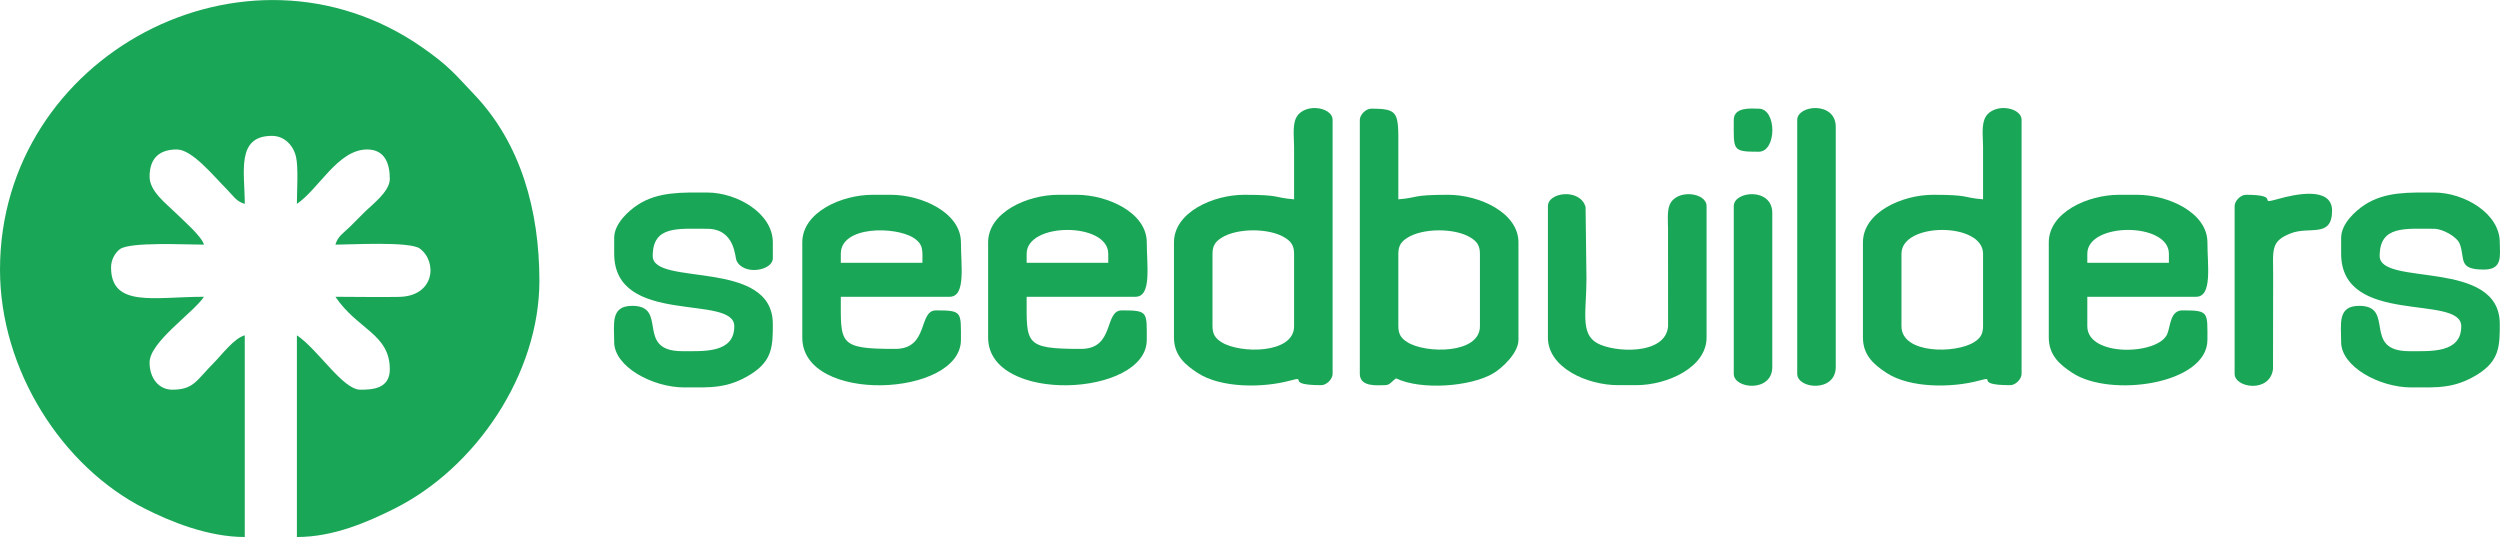
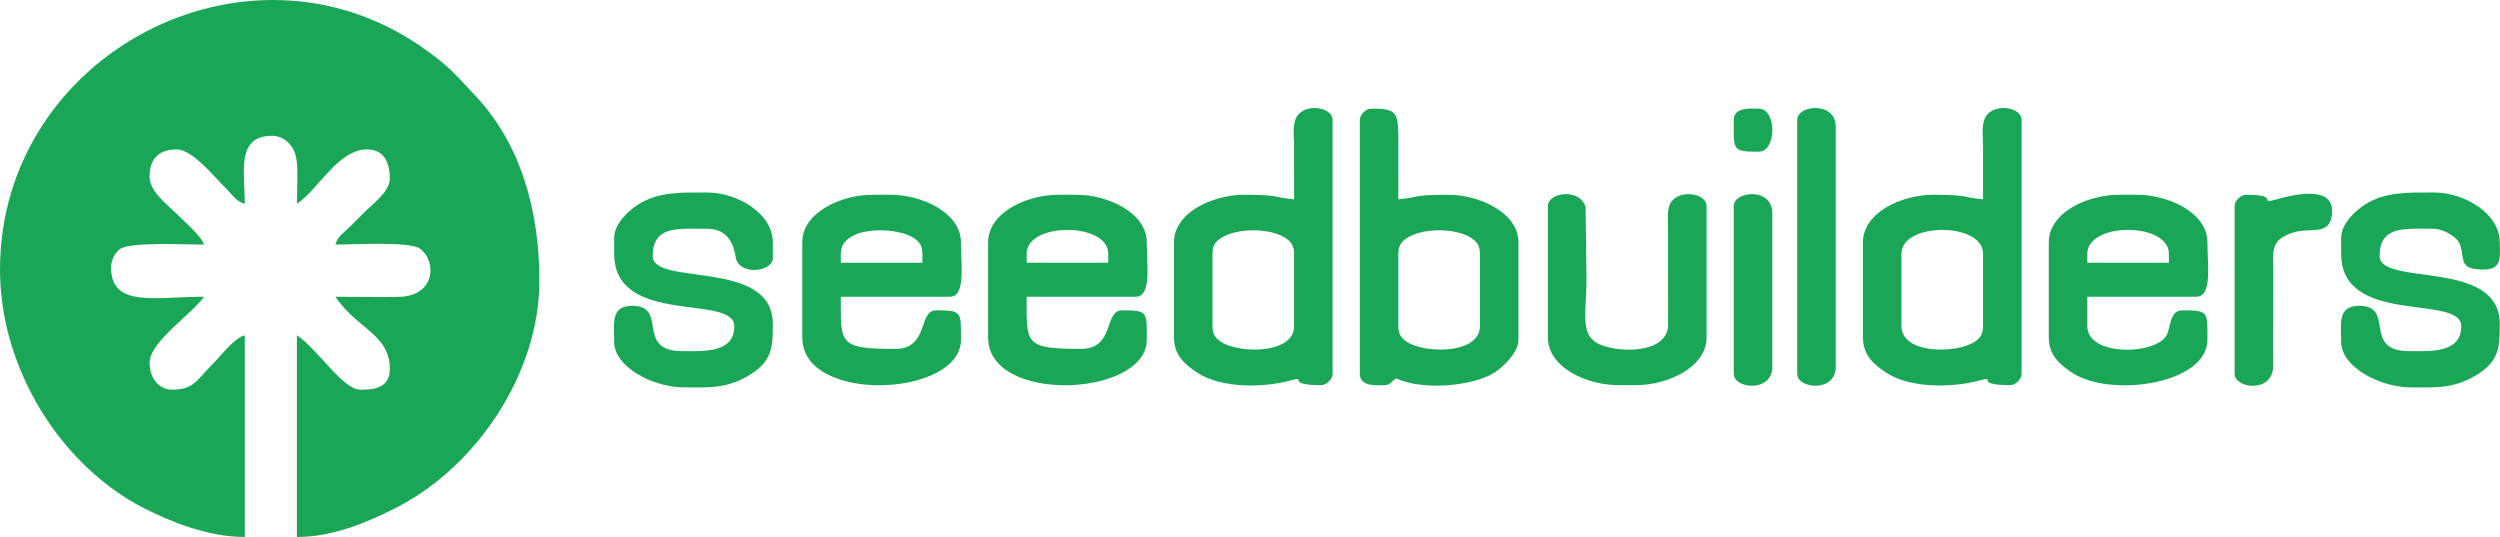
- <svg xmlns="http://www.w3.org/2000/svg" xml:space="preserve" width="9.301in" height="1.998in" version="1.1" style="shape-rendering:geometricPrecision; text-rendering:geometricPrecision; image-rendering:optimizeQuality; fill-rule:evenodd; clip-rule:evenodd" viewBox="0 0 9220.11 1980.4">
+ <svg xmlns="http://www.w3.org/2000/svg" width="892.902" height="191.787" viewBox="0 0 9220.11 1980.4" shape-rendering="geometricPrecision" text-rendering="geometricPrecision" image-rendering="optimizeQuality" fill-rule="evenodd" clip-rule="evenodd">
  <defs>
-     <style type="text/css">
-    
-     .fil0 {fill:#1AA657}
-    
-   </style>
+     <style>
+       .fil0{fill:#1aa657}
+     </style>
  </defs>
  <g id="Layer_x0020_1">
    <g id="_1088306048">
-       <path class="fil0" d="M-0 994.11c0,370.96 229.55,727.02 532.03,880.55 94.21,47.81 233.73,105.74 370.68,105.74l0 -743.89c-39.5,10.55 -85.42,72.88 -114.93,102.39 -62.66,62.66 -72.53,98.21 -152.53,98.21 -48.27,0 -83.59,-40.81 -83.59,-100.3 0,-75.79 160.06,-181.84 200.6,-242.39 -183.21,0 -342.69,41.24 -342.69,-108.66 0,-28.69 15.97,-55.15 33.04,-67.25 38.49,-27.28 242.79,-16.33 309.65,-16.33 -8.39,-31.43 -80.48,-93.01 -106.57,-119.1 -31.27,-31.28 -94.03,-77.14 -94.03,-131.65 0,-70.21 38.44,-100.3 100.3,-100.3 56.66,0 133.51,95.61 185.97,148.36 21.07,21.2 33.78,43.96 64.78,52.24 0,-117.15 -32.69,-250.75 100.3,-250.75 47.12,0 79.62,36.44 88.94,78.23 8.77,39.35 3,127.4 3,172.52 80.43,-53.85 151.16,-200.6 259.11,-200.6 66.41,0 83.59,54.01 83.59,108.65 0,46.84 -65.7,94.96 -94.03,123.3 -20.14,20.14 -34.15,34.25 -54.33,54.33 -21.19,21.07 -43.96,33.77 -52.23,64.78 53.71,0 274.77,-12.96 311.45,14.52 65.32,48.94 54.95,175.71 -77.01,178.13 -77.27,1.42 -156.88,-0.41 -234.44,-0.41 80.63,120.43 200.6,137.17 200.6,267.47 0,72.86 -65.98,75.23 -108.66,75.23 -65.01,0 -155.51,-148.01 -234.04,-200.6l0 743.89c136.35,0 261.78,-56.02 356.64,-103.06 305.37,-151.47 537.72,-500.55 537.72,-841.43 0,-259.75 -68.47,-507.16 -240.31,-687.48 -69.56,-73 -91.51,-104.15 -193.06,-174.71 -648.94,-450.88 -1555.94,30.13 -1555.94,820.4z" />
-       <path class="fil0" d="M7012.71 1203.08l0 -267.48c0,-116.93 300.9,-116.93 300.9,0l0 267.48c0,32.28 -13.32,46.14 -33.19,58.75 -67.53,42.82 -267.71,44.17 -267.71,-58.75zm300.9 -468.08c-78.14,-6.49 -47.5,-16.71 -183.88,-16.71 -114.9,0 -259.12,64.51 -259.12,175.53l0 351.05c0,67.26 43.82,101.88 87.04,130.29 86.17,56.64 241.33,55.49 340.7,28.54 72.08,-19.56 -24.27,16.7 115.56,16.7 19.5,0 41.8,-22.3 41.8,-41.79l0 -936.15c0,-51.96 -119.13,-66.58 -138.89,3.21 -8.2,28.96 -3.29,66.2 -3.22,97.08 0.17,64.08 0.01,128.18 0.01,192.25z" />
-       <path class="fil0" d="M4471.75 1203.08l0 -267.48c0,-32.28 13.32,-46.14 33.19,-58.75 57.69,-36.6 176.83,-36.6 234.51,0 19.87,12.61 33.2,26.47 33.2,58.75l0 267.48c0,102.92 -200.19,101.57 -267.71,58.75 -19.87,-12.61 -33.19,-26.47 -33.19,-58.75zm300.91 -468.08c-78.15,-6.49 -47.51,-16.71 -183.89,-16.71 -114.89,0 -259.12,64.51 -259.12,175.53l0 351.05c0,67.26 43.82,101.88 87.04,130.29 86.17,56.64 241.33,55.49 340.69,28.54 72.09,-19.56 -24.26,16.7 115.58,16.7 19.49,0 41.79,-22.3 41.79,-41.79l0 -936.15c0,-51.96 -119.12,-66.58 -138.89,3.21 -8.2,28.96 -3.29,66.2 -3.21,97.08 0.16,64.08 0.01,128.18 0.01,192.25z" />
-       <path class="fil0" d="M5157.14 1203.08l0 -267.48c0,-32.28 13.33,-46.14 33.2,-58.75 57.68,-36.6 176.82,-36.6 234.51,0 19.87,12.61 33.19,26.47 33.19,58.75l0 267.48c0,102.92 -200.19,101.57 -267.7,58.75 -19.87,-12.61 -33.2,-26.47 -33.2,-58.75zm-142.09 -760.62l0 936.15c0,50.06 66.55,41.79 91.94,41.79 20.1,0 24.57,-13.54 41.8,-25.08 92.84,44.55 275.08,30.59 357.94,-18.18 33.18,-19.53 93.41,-75.26 93.41,-123.9l0 -359.42c0,-110.01 -144.9,-175.53 -259.12,-175.53 -136.39,0 -105.74,10.22 -183.89,16.71 0,-64.07 -0.15,-128.17 0.01,-192.25 0.34,-128.21 1.51,-142.08 -100.31,-142.08 -19.49,0 -41.79,22.3 -41.79,41.79z" />
-       <path class="fil0" d="M3786.36 935.6c0,-116.93 300.9,-116.93 300.9,0l0 33.44 -300.9 0 0 -33.44zm-142.09 -41.79l0 351.05c0,247.06 585.08,219.23 585.08,8.36 0,-103.13 5.54,-108.66 -91.94,-108.66 -66.37,0 -24.99,142.09 -150.45,142.09 -211.12,0 -200.6,-19.18 -200.6,-192.24l401.2 0c60.75,0 41.79,-114.93 41.79,-200.6 0,-110.01 -144.88,-175.53 -259.1,-175.53l-66.87 0c-114.89,0 -259.11,64.51 -259.11,175.53z" />
-       <path class="fil0" d="M3100.97 935.6c0,-102.92 200.19,-101.57 267.71,-58.75 38.09,24.17 33.19,46.87 33.19,92.19l-300.9 0 0 -33.44zm-142.09 -41.79l0 351.05c0,247.06 585.09,219.23 585.09,8.36 0,-103.13 5.54,-108.66 -91.95,-108.66 -66.36,0 -24.99,142.09 -150.45,142.09 -211.13,0 -200.6,-19.18 -200.6,-192.24l401.2 0c60.75,0 41.8,-114.93 41.8,-200.6 0,-110.01 -144.89,-175.53 -259.11,-175.53l-66.87 0c-114.9,0 -259.12,64.51 -259.12,175.53z" />
-       <path class="fil0" d="M7698.1 935.6c0,-116.93 300.91,-116.93 300.91,0l0 33.44 -300.91 0 0 -33.44zm-142.09 -41.79l0 351.05c0,67.26 43.81,101.88 87.03,130.29 140.81,92.57 498.05,41.6 498.05,-121.92 0,-103.13 5.54,-108.66 -91.94,-108.66 -45.2,0 -43.91,56.13 -55.84,86.25 -31.2,78.84 -295.22,87.19 -295.22,-27.74l0 -108.66 401.21 0c60.74,0 41.79,-114.93 41.79,-200.6 0,-110.01 -144.88,-175.53 -259.1,-175.53l-66.87 0c-114.89,0 -259.1,64.51 -259.1,175.53z" />
-       <path class="fil0" d="M8634.25 877.1l0 58.5c0,269.49 442.99,146.84 442.99,267.48 0,99.95 -112.29,91.94 -192.24,91.94 -174.89,0 -49.58,-167.16 -183.89,-167.16 -81.13,0 -66.86,65.48 -66.86,133.73 0,90.11 140.37,167.17 259.1,167.17 95.28,0 158.35,5.11 244.28,-48.27 81.75,-50.77 81.69,-107.44 81.69,-185.77 0,-242.86 -442.99,-136.86 -442.99,-250.75 0,-112.3 91.79,-100.3 200.61,-100.3 31.8,0 84.62,29.13 94.73,55.72 20.87,54.85 -8.49,94.73 89.15,94.73 70.56,0 58.5,-52.18 58.5,-100.3 0,-107.51 -131.83,-183.89 -242.39,-183.89 -88.7,0 -179.64,-4.52 -255.67,45.24 -35.17,23.01 -87.02,70.06 -87.02,121.94z" />
-       <path class="fil0" d="M2265.13 877.1l0 58.5c0,269.49 442.99,146.84 442.99,267.48 0,99.95 -112.29,91.94 -192.24,91.94 -174.89,0 -49.58,-167.16 -183.89,-167.16 -81.13,0 -66.86,65.48 -66.86,133.73 0,90.11 140.37,167.17 259.1,167.17 95.28,0 158.35,5.11 244.29,-48.27 81.75,-50.77 81.69,-107.44 81.69,-185.77 0,-242.86 -442.99,-136.86 -442.99,-250.75 0,-112.3 91.79,-100.3 200.6,-100.3 103.48,0 102.35,104.46 108.39,117.29 26.66,56.52 134,37.04 134,-8.63l0 -58.51c0,-107.51 -131.83,-183.89 -242.39,-183.89 -88.7,0 -179.64,-4.52 -255.67,45.24 -35.16,23.01 -87.02,70.06 -87.02,121.94z" />
-       <path class="fil0" d="M5708.8 760.07l0 484.79c0,111.01 144.22,175.53 259.11,175.53l66.87 0c114.22,0 259.12,-65.52 259.12,-175.53l0 -484.79c0,-51.29 -113.36,-64.7 -136.81,-3.07 -8.86,23.31 -5.53,58.35 -5.34,86.6l0.23 359.64c-8.55,107.56 -200.1,97.58 -262.56,61.61 -61.98,-35.69 -38.51,-116.45 -38.51,-237.31l-3.21 -264.27c-19.76,-69.79 -138.89,-55.17 -138.89,-3.21z" />
-       <path class="fil0" d="M6628.23 442.45l0 936.15c0,56.29 142.09,69.54 142.09,-25.08l0 -886c0,-94.61 -142.09,-81.36 -142.09,-25.08z" />
-       <path class="fil0" d="M8241.39 760.07l0 618.53c0,52.24 129.72,71.75 141.59,-17.23l0.5 -342.19c-0.13,-99.93 -10.2,-129.88 66.42,-159.26 67.88,-26.04 150.9,18.52 150.9,-83.14 0,-92.49 -143.05,-58.66 -195.59,-43.97 -90.93,25.45 16.61,-14.54 -122.03,-14.54 -19.49,0 -41.8,22.3 -41.8,41.79z" />
-       <path class="fil0" d="M6394.19 760.07l0 618.53c0,56.29 142.09,69.54 142.09,-25.08l0 -568.38c0,-94.61 -142.09,-81.36 -142.09,-25.08z" />
-       <path class="fil0" d="M6394.19 442.45c0,111.74 -7.26,117.02 91.94,117.02 67.22,0 67.22,-158.8 0,-158.8 -25.39,0 -91.94,-8.27 -91.94,41.79z" />
+       <path class="fil0" d="M0 994.11c0 370.96 229.55 727.02 532.03 880.55 94.21 47.81 233.73 105.74 370.68 105.74v-743.89c-39.5 10.55-85.42 72.88-114.93 102.39-62.66 62.66-72.53 98.21-152.53 98.21-48.27 0-83.59-40.81-83.59-100.3 0-75.79 160.06-181.84 200.6-242.39-183.21 0-342.69 41.24-342.69-108.66 0-28.69 15.97-55.15 33.04-67.25 38.49-27.28 242.79-16.33 309.65-16.33-8.39-31.43-80.48-93.01-106.57-119.1-31.27-31.28-94.03-77.14-94.03-131.65 0-70.21 38.44-100.3 100.3-100.3 56.66 0 133.51 95.61 185.97 148.36 21.07 21.2 33.78 43.96 64.78 52.24 0-117.15-32.69-250.75 100.3-250.75 47.12 0 79.62 36.44 88.94 78.23 8.77 39.35 3 127.4 3 172.52 80.43-53.85 151.16-200.6 259.11-200.6 66.41 0 83.59 54.01 83.59 108.65 0 46.84-65.7 94.96-94.03 123.3-20.14 20.14-34.15 34.25-54.33 54.33-21.19 21.07-43.96 33.77-52.23 64.78 53.71 0 274.77-12.96 311.45 14.52 65.32 48.94 54.95 175.71-77.01 178.13-77.27 1.42-156.88-.41-234.44-.41 80.63 120.43 200.6 137.17 200.6 267.47 0 72.86-65.98 75.23-108.66 75.23-65.01 0-155.51-148.01-234.04-200.6v743.89c136.35 0 261.78-56.02 356.64-103.06 305.37-151.47 537.72-500.55 537.72-841.43 0-259.75-68.47-507.16-240.31-687.48-69.56-73-91.51-104.15-193.06-174.71C907.01-277.14.01 203.87.01 994.14zM7012.71 1203.08V935.6c0-116.93 300.9-116.93 300.9 0v267.48c0 32.28-13.32 46.14-33.19 58.75-67.53 42.82-267.71 44.17-267.71-58.75zM7313.61 735c-78.14-6.49-47.5-16.71-183.88-16.71-114.9 0-259.12 64.51-259.12 175.53v351.05c0 67.26 43.82 101.88 87.04 130.29 86.17 56.64 241.33 55.49 340.7 28.54 72.08-19.56-24.27 16.7 115.56 16.7 19.5 0 41.8-22.3 41.8-41.79V442.46c0-51.96-119.13-66.58-138.89 3.21-8.2 28.96-3.29 66.2-3.22 97.08.17 64.08.01 128.18.01 192.25zM4471.75 1203.08V935.6c0-32.28 13.32-46.14 33.19-58.75 57.69-36.6 176.83-36.6 234.51 0 19.87 12.61 33.2 26.47 33.2 58.75v267.48c0 102.92-200.19 101.57-267.71 58.75-19.87-12.61-33.19-26.47-33.19-58.75zM4772.66 735c-78.15-6.49-47.51-16.71-183.89-16.71-114.89 0-259.12 64.51-259.12 175.53v351.05c0 67.26 43.82 101.88 87.04 130.29 86.17 56.64 241.33 55.49 340.69 28.54 72.09-19.56-24.26 16.7 115.58 16.7 19.49 0 41.79-22.3 41.79-41.79V442.46c0-51.96-119.12-66.58-138.89 3.21-8.2 28.96-3.29 66.2-3.21 97.08.16 64.08.01 128.18.01 192.25zM5157.14 1203.08V935.6c0-32.28 13.33-46.14 33.2-58.75 57.68-36.6 176.82-36.6 234.51 0 19.87 12.61 33.19 26.47 33.19 58.75v267.48c0 102.92-200.19 101.57-267.7 58.75-19.87-12.61-33.2-26.47-33.2-58.75zm-142.09-760.62v936.15c0 50.06 66.55 41.79 91.94 41.79 20.1 0 24.57-13.54 41.8-25.08 92.84 44.55 275.08 30.59 357.94-18.18 33.18-19.53 93.41-75.26 93.41-123.9V893.82c0-110.01-144.9-175.53-259.12-175.53-136.39 0-105.74 10.22-183.89 16.71 0-64.07-.15-128.17.01-192.25.34-128.21 1.51-142.08-100.31-142.08-19.49 0-41.79 22.3-41.79 41.79zM3786.36 935.6c0-116.93 300.9-116.93 300.9 0v33.44h-300.9V935.6zm-142.09-41.79v351.05c0 247.06 585.08 219.23 585.08 8.36 0-103.13 5.54-108.66-91.94-108.66-66.37 0-24.99 142.09-150.45 142.09-211.12 0-200.6-19.18-200.6-192.24h401.2c60.75 0 41.79-114.93 41.79-200.6 0-110.01-144.88-175.53-259.1-175.53h-66.87c-114.89 0-259.11 64.51-259.11 175.53zM3100.97 935.6c0-102.92 200.19-101.57 267.71-58.75 38.09 24.17 33.19 46.87 33.19 92.19h-300.9V935.6zm-142.09-41.79v351.05c0 247.06 585.09 219.23 585.09 8.36 0-103.13 5.54-108.66-91.95-108.66-66.36 0-24.99 142.09-150.45 142.09-211.13 0-200.6-19.18-200.6-192.24h401.2c60.75 0 41.8-114.93 41.8-200.6 0-110.01-144.89-175.53-259.11-175.53h-66.87c-114.9 0-259.12 64.51-259.12 175.53zM7698.1 935.6c0-116.93 300.91-116.93 300.91 0v33.44H7698.1V935.6zm-142.09-41.79v351.05c0 67.26 43.81 101.88 87.03 130.29 140.81 92.57 498.05 41.6 498.05-121.92 0-103.13 5.54-108.66-91.94-108.66-45.2 0-43.91 56.13-55.84 86.25-31.2 78.84-295.22 87.19-295.22-27.74v-108.66h401.21c60.74 0 41.79-114.93 41.79-200.6 0-110.01-144.88-175.53-259.1-175.53h-66.87c-114.89 0-259.1 64.51-259.1 175.53zM8634.25 877.1v58.5c0 269.49 442.99 146.84 442.99 267.48 0 99.95-112.29 91.94-192.24 91.94-174.89 0-49.58-167.16-183.89-167.16-81.13 0-66.86 65.48-66.86 133.73 0 90.11 140.37 167.17 259.1 167.17 95.28 0 158.35 5.11 244.28-48.27 81.75-50.77 81.69-107.44 81.69-185.77 0-242.86-442.99-136.86-442.99-250.75 0-112.3 91.79-100.3 200.61-100.3 31.8 0 84.62 29.13 94.73 55.72 20.87 54.85-8.49 94.73 89.15 94.73 70.56 0 58.5-52.18 58.5-100.3 0-107.51-131.83-183.89-242.39-183.89-88.7 0-179.64-4.52-255.67 45.24-35.17 23.01-87.02 70.06-87.02 121.94zM2265.13 877.1v58.5c0 269.49 442.99 146.84 442.99 267.48 0 99.95-112.29 91.94-192.24 91.94-174.89 0-49.58-167.16-183.89-167.16-81.13 0-66.86 65.48-66.86 133.73 0 90.11 140.37 167.17 259.1 167.17 95.28 0 158.35 5.11 244.29-48.27 81.75-50.77 81.69-107.44 81.69-185.77 0-242.86-442.99-136.86-442.99-250.75 0-112.3 91.79-100.3 200.6-100.3 103.48 0 102.35 104.46 108.39 117.29 26.66 56.52 134 37.04 134-8.63v-58.51c0-107.51-131.83-183.89-242.39-183.89-88.7 0-179.64-4.52-255.67 45.24-35.16 23.01-87.02 70.06-87.02 121.94zM5708.8 760.07v484.79c0 111.01 144.22 175.53 259.11 175.53h66.87c114.22 0 259.12-65.52 259.12-175.53V760.07c0-51.29-113.36-64.7-136.81-3.07-8.86 23.31-5.53 58.35-5.34 86.6l.23 359.64c-8.55 107.56-200.1 97.58-262.56 61.61-61.98-35.69-38.51-116.45-38.51-237.31l-3.21-264.27c-19.76-69.79-138.89-55.17-138.89-3.21zM6628.23 442.45v936.15c0 56.29 142.09 69.54 142.09-25.08v-886c0-94.61-142.09-81.36-142.09-25.08zM8241.39 760.07v618.53c0 52.24 129.72 71.75 141.59-17.23l.5-342.19c-.13-99.93-10.2-129.88 66.42-159.26 67.88-26.04 150.9 18.52 150.9-83.14 0-92.49-143.05-58.66-195.59-43.97-90.93 25.45 16.61-14.54-122.03-14.54-19.49 0-41.8 22.3-41.8 41.79zM6394.19 760.07v618.53c0 56.29 142.09 69.54 142.09-25.08V785.14c0-94.61-142.09-81.36-142.09-25.08zM6394.19 442.45c0 111.74-7.26 117.02 91.94 117.02 67.22 0 67.22-158.8 0-158.8-25.39 0-91.94-8.27-91.94 41.79z" />
    </g>
  </g>
</svg>
